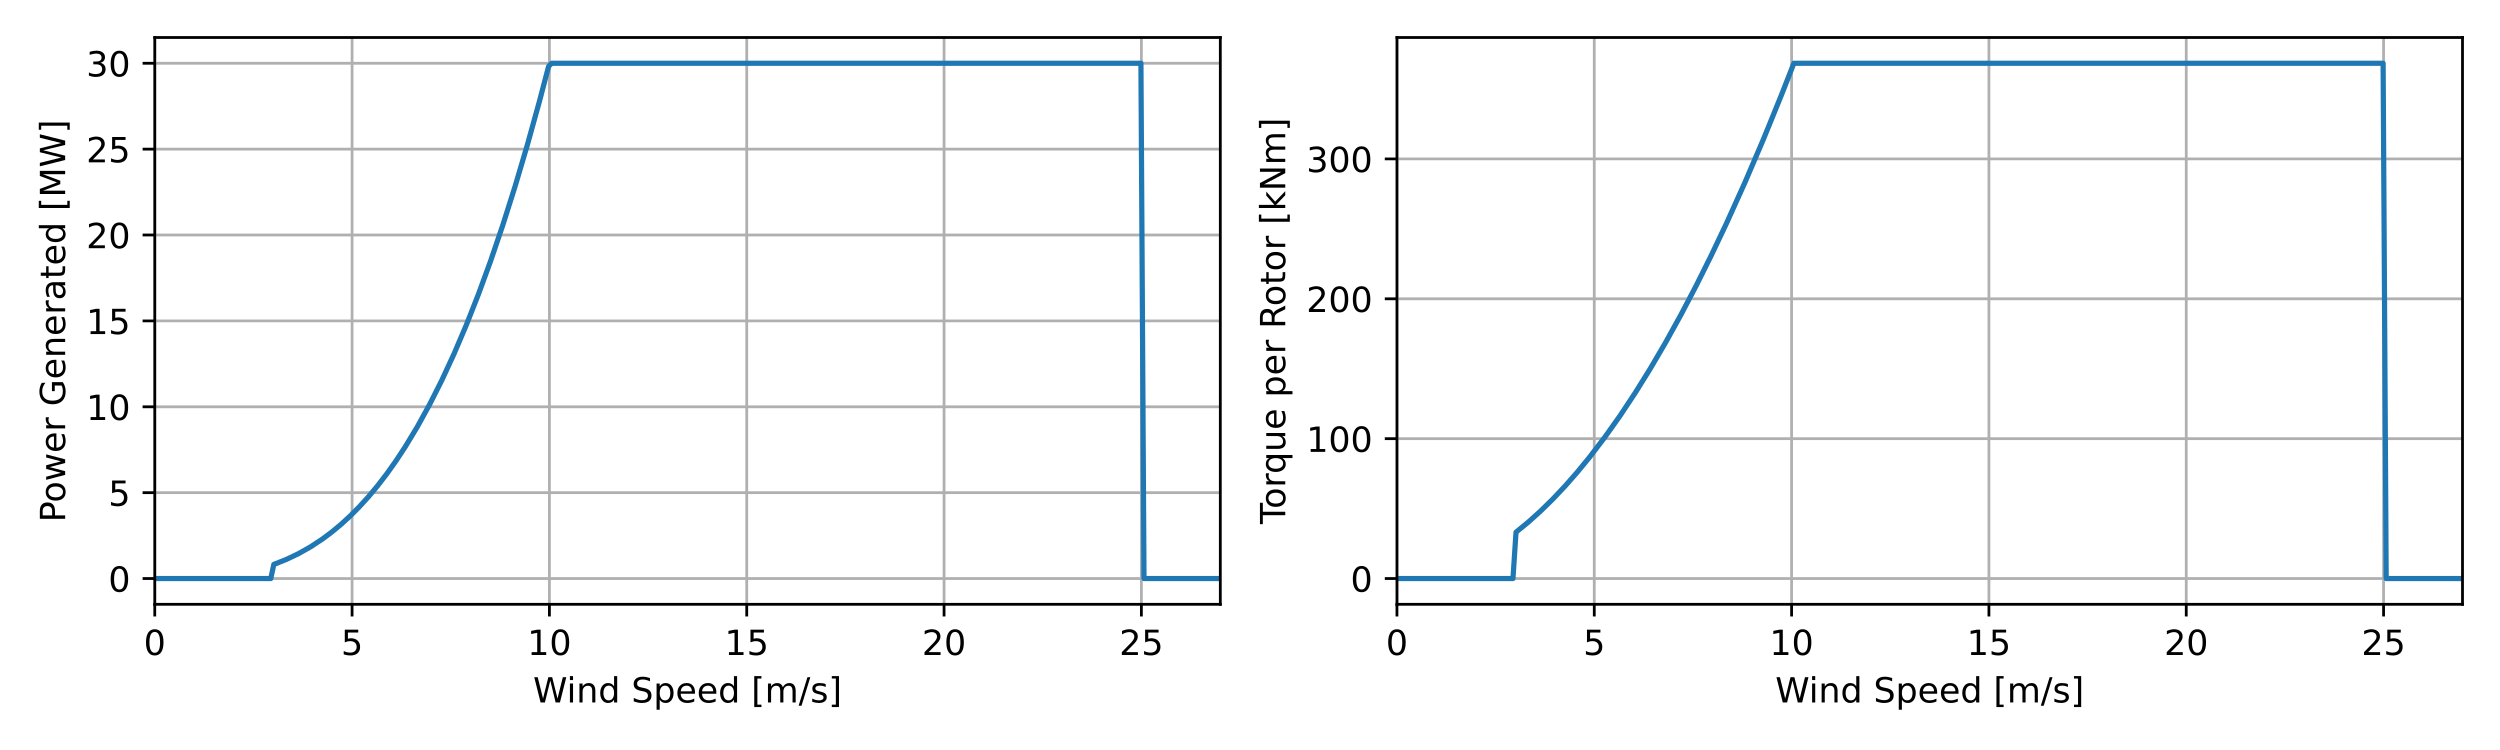
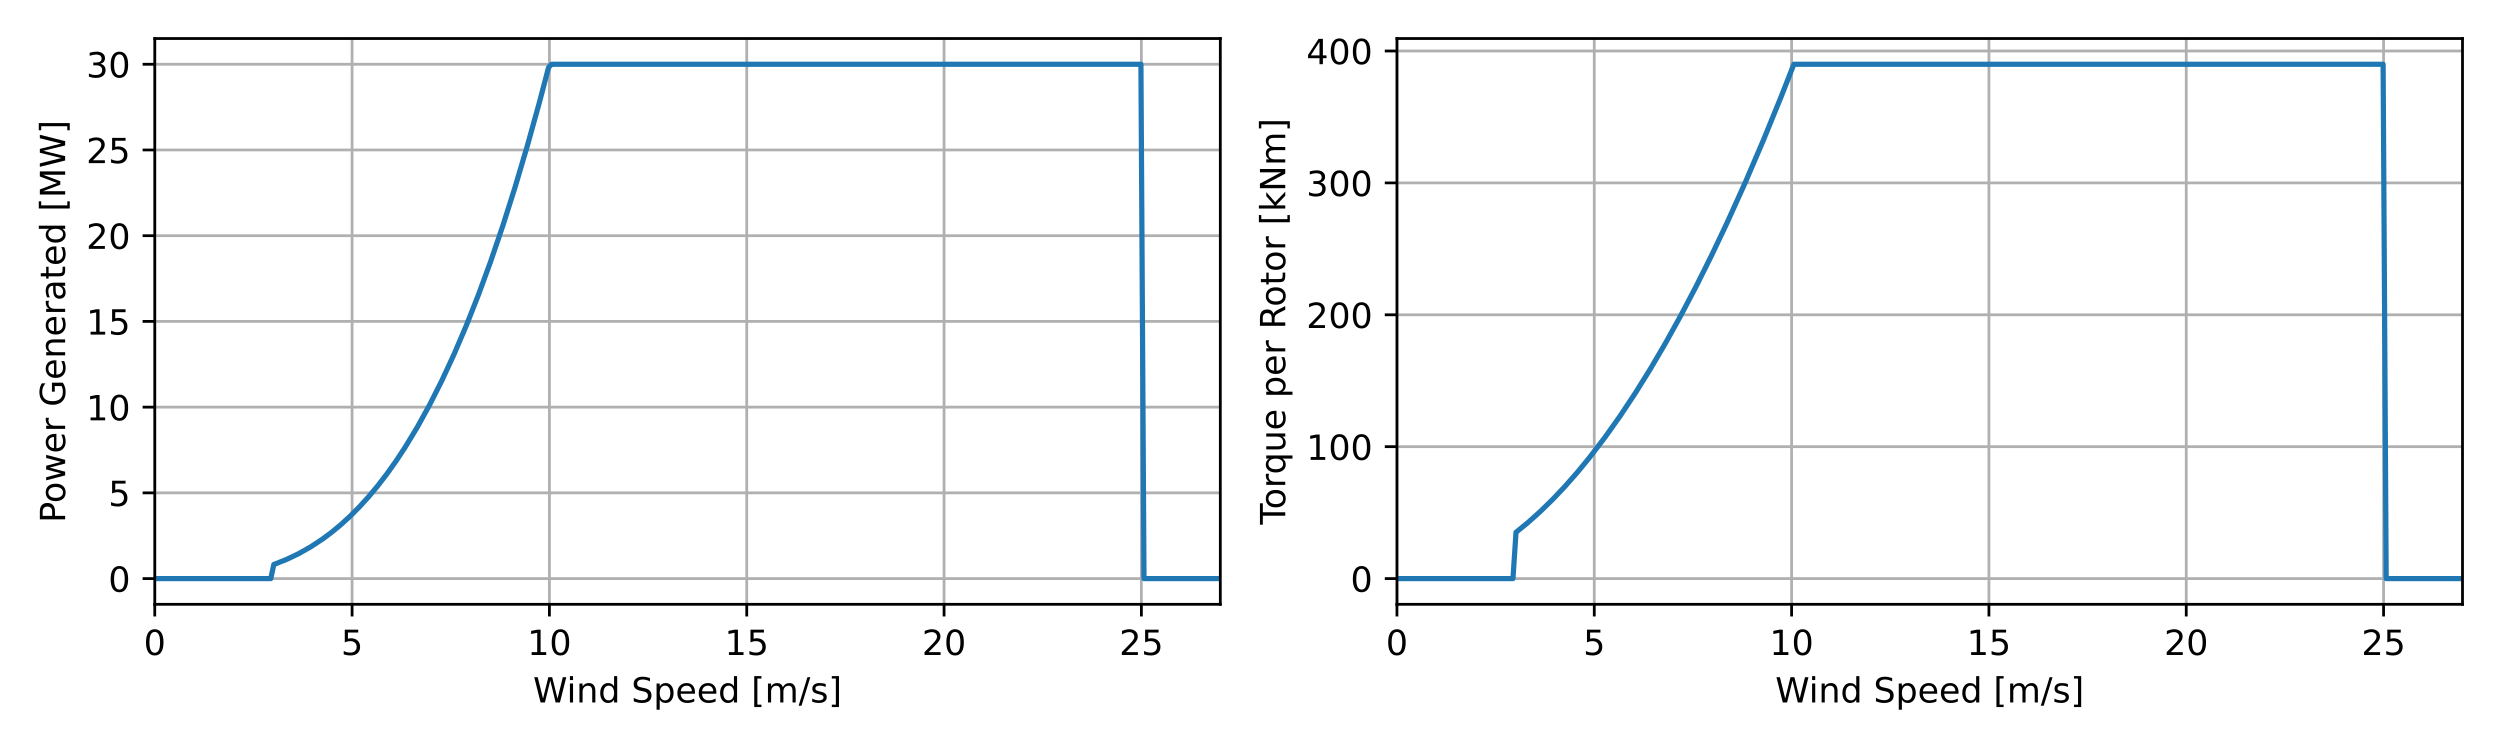
<svg xmlns="http://www.w3.org/2000/svg" xmlns:xlink="http://www.w3.org/1999/xlink" width="720pt" height="216pt" viewBox="0 0 720 216" version="1.1">
  <defs>
    <style type="text/css">*{stroke-linejoin: round; stroke-linecap: butt}</style>
  </defs>
  <g id="figure_1">
    <g id="patch_1">
      <path d="M 0 216  L 720 216  L 720 0  L 0 0  z " style="fill: #ffffff" />
    </g>
    <g id="axes_1">
      <g id="patch_2">
-         <path d="M 44.57 174.04  L 351.45 174.04  L 351.45 10.8  L 44.57 10.8  z " style="fill: #ffffff" />
+         <path d="M 44.57 174.04  L 351.45 174.04  L 351.45 11.096  L 44.57 11.096  z " style="fill: #ffffff" />
      </g>
      <g id="matplotlib.axis_1">
        <g id="xtick_1">
          <g id="line2d_1">
-             <path d="M 44.57 174.04  L 44.57 10.8  " clip-path="url(#p8ad69ae6b5)" style="fill: none; stroke: #b0b0b0; stroke-width: 0.8; stroke-linecap: square" />
+             <path d="M 44.57 174.04  L 44.57 11.096  " clip-path="url(#pffec1513aa)" style="fill: none; stroke: #b0b0b0; stroke-width: 0.8; stroke-linecap: square" />
          </g>
          <g id="line2d_2">
            <defs>
-               <path id="m37b81c43dc" d="M 0 0  L 0 3.5  " style="stroke: #000000; stroke-width: 0.8" />
+               <path id="mca17438719" d="M 0 0  L 0 3.5  " style="stroke: #000000; stroke-width: 0.8" />
            </defs>
            <g>
-               <use xlink:href="#m37b81c43dc" x="44.57" y="174.04" style="stroke: #000000; stroke-width: 0.8" />
+               <use xlink:href="#mca17438719" x="44.57" y="174.04" style="stroke: #000000; stroke-width: 0.8" />
            </g>
          </g>
          <g id="text_1">
            <g transform="translate(41.38875 188.6384) scale(0.1 -0.1)">
              <defs>
                <path id="DejaVuSans-30" d="M 2034 4250  Q 1547 4250 1301 3770  Q 1056 3291 1056 2328  Q 1056 1369 1301 889  Q 1547 409 2034 409  Q 2525 409 2770 889  Q 3016 1369 3016 2328  Q 3016 3291 2770 3770  Q 2525 4250 2034 4250  z M 2034 4750  Q 2819 4750 3233 4129  Q 3647 3509 3647 2328  Q 3647 1150 3233 529  Q 2819 -91 2034 -91  Q 1250 -91 836 529  Q 422 1150 422 2328  Q 422 3509 836 4129  Q 1250 4750 2034 4750  z " transform="scale(0.015625)" />
              </defs>
              <use xlink:href="#DejaVuSans-30" />
            </g>
          </g>
        </g>
        <g id="xtick_2">
          <g id="line2d_3">
-             <path d="M 101.4 174.04  L 101.4 10.8  " clip-path="url(#p8ad69ae6b5)" style="fill: none; stroke: #b0b0b0; stroke-width: 0.8; stroke-linecap: square" />
+             <path d="M 101.4 174.04  L 101.4 11.096  " clip-path="url(#pffec1513aa)" style="fill: none; stroke: #b0b0b0; stroke-width: 0.8; stroke-linecap: square" />
          </g>
          <g id="line2d_4">
            <g>
-               <use xlink:href="#m37b81c43dc" x="101.4" y="174.04" style="stroke: #000000; stroke-width: 0.8" />
+               <use xlink:href="#mca17438719" x="101.4" y="174.04" style="stroke: #000000; stroke-width: 0.8" />
            </g>
          </g>
          <g id="text_2">
            <g transform="translate(98.21838 188.6384) scale(0.1 -0.1)">
              <defs>
                <path id="DejaVuSans-35" d="M 691 4666  L 3169 4666  L 3169 4134  L 1269 4134  L 1269 2991  Q 1406 3038 1543 3061  Q 1681 3084 1819 3084  Q 2600 3084 3056 2656  Q 3513 2228 3513 1497  Q 3513 744 3044 326  Q 2575 -91 1722 -91  Q 1428 -91 1123 -41  Q 819 9 494 109  L 494 744  Q 775 591 1075 516  Q 1375 441 1709 441  Q 2250 441 2565 725  Q 2881 1009 2881 1497  Q 2881 1984 2565 2268  Q 2250 2553 1709 2553  Q 1456 2553 1204 2497  Q 953 2441 691 2322  L 691 4666  z " transform="scale(0.015625)" />
              </defs>
              <use xlink:href="#DejaVuSans-35" />
            </g>
          </g>
        </g>
        <g id="xtick_3">
          <g id="line2d_5">
-             <path d="M 158.229 174.04  L 158.229 10.8  " clip-path="url(#p8ad69ae6b5)" style="fill: none; stroke: #b0b0b0; stroke-width: 0.8; stroke-linecap: square" />
+             <path d="M 158.229 174.04  L 158.229 11.096  " clip-path="url(#pffec1513aa)" style="fill: none; stroke: #b0b0b0; stroke-width: 0.8; stroke-linecap: square" />
          </g>
          <g id="line2d_6">
            <g>
-               <use xlink:href="#m37b81c43dc" x="158.229" y="174.04" style="stroke: #000000; stroke-width: 0.8" />
+               <use xlink:href="#mca17438719" x="158.229" y="174.04" style="stroke: #000000; stroke-width: 0.8" />
            </g>
          </g>
          <g id="text_3">
            <g transform="translate(151.8668 188.6384) scale(0.1 -0.1)">
              <defs>
                <path id="DejaVuSans-31" d="M 794 531  L 1825 531  L 1825 4091  L 703 3866  L 703 4441  L 1819 4666  L 2450 4666  L 2450 531  L 3481 531  L 3481 0  L 794 0  L 794 531  z " transform="scale(0.015625)" />
              </defs>
              <use xlink:href="#DejaVuSans-31" />
              <use xlink:href="#DejaVuSans-30" x="63.623" />
            </g>
          </g>
        </g>
        <g id="xtick_4">
          <g id="line2d_7">
-             <path d="M 215.059 174.04  L 215.059 10.8  " clip-path="url(#p8ad69ae6b5)" style="fill: none; stroke: #b0b0b0; stroke-width: 0.8; stroke-linecap: square" />
+             <path d="M 215.059 174.04  L 215.059 11.096  " clip-path="url(#pffec1513aa)" style="fill: none; stroke: #b0b0b0; stroke-width: 0.8; stroke-linecap: square" />
          </g>
          <g id="line2d_8">
            <g>
-               <use xlink:href="#m37b81c43dc" x="215.059" y="174.04" style="stroke: #000000; stroke-width: 0.8" />
+               <use xlink:href="#mca17438719" x="215.059" y="174.04" style="stroke: #000000; stroke-width: 0.8" />
            </g>
          </g>
          <g id="text_4">
            <g transform="translate(208.6964 188.6384) scale(0.1 -0.1)">
              <use xlink:href="#DejaVuSans-31" />
              <use xlink:href="#DejaVuSans-35" x="63.623" />
            </g>
          </g>
        </g>
        <g id="xtick_5">
          <g id="line2d_9">
-             <path d="M 271.889 174.04  L 271.889 10.8  " clip-path="url(#p8ad69ae6b5)" style="fill: none; stroke: #b0b0b0; stroke-width: 0.8; stroke-linecap: square" />
+             <path d="M 271.889 174.04  L 271.889 11.096  " clip-path="url(#pffec1513aa)" style="fill: none; stroke: #b0b0b0; stroke-width: 0.8; stroke-linecap: square" />
          </g>
          <g id="line2d_10">
            <g>
-               <use xlink:href="#m37b81c43dc" x="271.889" y="174.04" style="stroke: #000000; stroke-width: 0.8" />
+               <use xlink:href="#mca17438719" x="271.889" y="174.04" style="stroke: #000000; stroke-width: 0.8" />
            </g>
          </g>
          <g id="text_5">
            <g transform="translate(265.526 188.6384) scale(0.1 -0.1)">
              <defs>
                <path id="DejaVuSans-32" d="M 1228 531  L 3431 531  L 3431 0  L 469 0  L 469 531  Q 828 903 1448 1529  Q 2069 2156 2228 2338  Q 2531 2678 2651 2914  Q 2772 3150 2772 3378  Q 2772 3750 2511 3984  Q 2250 4219 1831 4219  Q 1534 4219 1204 4116  Q 875 4013 500 3803  L 500 4441  Q 881 4594 1212 4672  Q 1544 4750 1819 4750  Q 2544 4750 2975 4387  Q 3406 4025 3406 3419  Q 3406 3131 3298 2873  Q 3191 2616 2906 2266  Q 2828 2175 2409 1742  Q 1991 1309 1228 531  z " transform="scale(0.015625)" />
              </defs>
              <use xlink:href="#DejaVuSans-32" />
              <use xlink:href="#DejaVuSans-30" x="63.623" />
            </g>
          </g>
        </g>
        <g id="xtick_6">
          <g id="line2d_11">
-             <path d="M 328.718 174.04  L 328.718 10.8  " clip-path="url(#p8ad69ae6b5)" style="fill: none; stroke: #b0b0b0; stroke-width: 0.8; stroke-linecap: square" />
+             <path d="M 328.718 174.04  L 328.718 11.096  " clip-path="url(#pffec1513aa)" style="fill: none; stroke: #b0b0b0; stroke-width: 0.8; stroke-linecap: square" />
          </g>
          <g id="line2d_12">
            <g>
-               <use xlink:href="#m37b81c43dc" x="328.718" y="174.04" style="stroke: #000000; stroke-width: 0.8" />
+               <use xlink:href="#mca17438719" x="328.718" y="174.04" style="stroke: #000000; stroke-width: 0.8" />
            </g>
          </g>
          <g id="text_6">
            <g transform="translate(322.3556 188.6384) scale(0.1 -0.1)">
              <use xlink:href="#DejaVuSans-32" />
              <use xlink:href="#DejaVuSans-35" x="63.623" />
            </g>
          </g>
        </g>
        <g id="text_7">
          <g transform="translate(153.5319 202.3166) scale(0.1 -0.1)">
            <defs>
              <path id="DejaVuSans-57" d="M 213 4666  L 850 4666  L 1831 722  L 2809 4666  L 3519 4666  L 4500 722  L 5478 4666  L 6119 4666  L 4947 0  L 4153 0  L 3169 4050  L 2175 0  L 1381 0  L 213 4666  z " transform="scale(0.015625)" />
              <path id="DejaVuSans-69" d="M 603 3500  L 1178 3500  L 1178 0  L 603 0  L 603 3500  z M 603 4863  L 1178 4863  L 1178 4134  L 603 4134  L 603 4863  z " transform="scale(0.015625)" />
              <path id="DejaVuSans-6e" d="M 3513 2113  L 3513 0  L 2938 0  L 2938 2094  Q 2938 2591 2744 2837  Q 2550 3084 2163 3084  Q 1697 3084 1428 2787  Q 1159 2491 1159 1978  L 1159 0  L 581 0  L 581 3500  L 1159 3500  L 1159 2956  Q 1366 3272 1645 3428  Q 1925 3584 2291 3584  Q 2894 3584 3203 3211  Q 3513 2838 3513 2113  z " transform="scale(0.015625)" />
              <path id="DejaVuSans-64" d="M 2906 2969  L 2906 4863  L 3481 4863  L 3481 0  L 2906 0  L 2906 525  Q 2725 213 2448 61  Q 2172 -91 1784 -91  Q 1150 -91 751 415  Q 353 922 353 1747  Q 353 2572 751 3078  Q 1150 3584 1784 3584  Q 2172 3584 2448 3432  Q 2725 3281 2906 2969  z M 947 1747  Q 947 1113 1208 752  Q 1469 391 1925 391  Q 2381 391 2643 752  Q 2906 1113 2906 1747  Q 2906 2381 2643 2742  Q 2381 3103 1925 3103  Q 1469 3103 1208 2742  Q 947 2381 947 1747  z " transform="scale(0.015625)" />
              <path id="DejaVuSans-20" transform="scale(0.015625)" />
              <path id="DejaVuSans-53" d="M 3425 4513  L 3425 3897  Q 3066 4069 2747 4153  Q 2428 4238 2131 4238  Q 1616 4238 1336 4038  Q 1056 3838 1056 3469  Q 1056 3159 1242 3001  Q 1428 2844 1947 2747  L 2328 2669  Q 3034 2534 3370 2195  Q 3706 1856 3706 1288  Q 3706 609 3251 259  Q 2797 -91 1919 -91  Q 1588 -91 1214 -16  Q 841 59 441 206  L 441 856  Q 825 641 1194 531  Q 1563 422 1919 422  Q 2459 422 2753 634  Q 3047 847 3047 1241  Q 3047 1584 2836 1778  Q 2625 1972 2144 2069  L 1759 2144  Q 1053 2284 737 2584  Q 422 2884 422 3419  Q 422 4038 858 4394  Q 1294 4750 2059 4750  Q 2388 4750 2728 4690  Q 3069 4631 3425 4513  z " transform="scale(0.015625)" />
              <path id="DejaVuSans-70" d="M 1159 525  L 1159 -1331  L 581 -1331  L 581 3500  L 1159 3500  L 1159 2969  Q 1341 3281 1617 3432  Q 1894 3584 2278 3584  Q 2916 3584 3314 3078  Q 3713 2572 3713 1747  Q 3713 922 3314 415  Q 2916 -91 2278 -91  Q 1894 -91 1617 61  Q 1341 213 1159 525  z M 3116 1747  Q 3116 2381 2855 2742  Q 2594 3103 2138 3103  Q 1681 3103 1420 2742  Q 1159 2381 1159 1747  Q 1159 1113 1420 752  Q 1681 391 2138 391  Q 2594 391 2855 752  Q 3116 1113 3116 1747  z " transform="scale(0.015625)" />
              <path id="DejaVuSans-65" d="M 3597 1894  L 3597 1613  L 953 1613  Q 991 1019 1311 708  Q 1631 397 2203 397  Q 2534 397 2845 478  Q 3156 559 3463 722  L 3463 178  Q 3153 47 2828 -22  Q 2503 -91 2169 -91  Q 1331 -91 842 396  Q 353 884 353 1716  Q 353 2575 817 3079  Q 1281 3584 2069 3584  Q 2775 3584 3186 3129  Q 3597 2675 3597 1894  z M 3022 2063  Q 3016 2534 2758 2815  Q 2500 3097 2075 3097  Q 1594 3097 1305 2825  Q 1016 2553 972 2059  L 3022 2063  z " transform="scale(0.015625)" />
              <path id="DejaVuSans-5b" d="M 550 4863  L 1875 4863  L 1875 4416  L 1125 4416  L 1125 -397  L 1875 -397  L 1875 -844  L 550 -844  L 550 4863  z " transform="scale(0.015625)" />
              <path id="DejaVuSans-6d" d="M 3328 2828  Q 3544 3216 3844 3400  Q 4144 3584 4550 3584  Q 5097 3584 5394 3201  Q 5691 2819 5691 2113  L 5691 0  L 5113 0  L 5113 2094  Q 5113 2597 4934 2840  Q 4756 3084 4391 3084  Q 3944 3084 3684 2787  Q 3425 2491 3425 1978  L 3425 0  L 2847 0  L 2847 2094  Q 2847 2600 2669 2842  Q 2491 3084 2119 3084  Q 1678 3084 1418 2786  Q 1159 2488 1159 1978  L 1159 0  L 581 0  L 581 3500  L 1159 3500  L 1159 2956  Q 1356 3278 1631 3431  Q 1906 3584 2284 3584  Q 2666 3584 2933 3390  Q 3200 3197 3328 2828  z " transform="scale(0.015625)" />
              <path id="DejaVuSans-2f" d="M 1625 4666  L 2156 4666  L 531 -594  L 0 -594  L 1625 4666  z " transform="scale(0.015625)" />
              <path id="DejaVuSans-73" d="M 2834 3397  L 2834 2853  Q 2591 2978 2328 3040  Q 2066 3103 1784 3103  Q 1356 3103 1142 2972  Q 928 2841 928 2578  Q 928 2378 1081 2264  Q 1234 2150 1697 2047  L 1894 2003  Q 2506 1872 2764 1633  Q 3022 1394 3022 966  Q 3022 478 2636 193  Q 2250 -91 1575 -91  Q 1294 -91 989 -36  Q 684 19 347 128  L 347 722  Q 666 556 975 473  Q 1284 391 1588 391  Q 1994 391 2212 530  Q 2431 669 2431 922  Q 2431 1156 2273 1281  Q 2116 1406 1581 1522  L 1381 1569  Q 847 1681 609 1914  Q 372 2147 372 2553  Q 372 3047 722 3315  Q 1072 3584 1716 3584  Q 2034 3584 2315 3537  Q 2597 3491 2834 3397  z " transform="scale(0.015625)" />
              <path id="DejaVuSans-5d" d="M 1947 4863  L 1947 -844  L 622 -844  L 622 -397  L 1369 -397  L 1369 4416  L 622 4416  L 622 4863  L 1947 4863  z " transform="scale(0.015625)" />
            </defs>
            <use xlink:href="#DejaVuSans-57" />
            <use xlink:href="#DejaVuSans-69" x="96.627" />
            <use xlink:href="#DejaVuSans-6e" x="124.41" />
            <use xlink:href="#DejaVuSans-64" x="187.789" />
            <use xlink:href="#DejaVuSans-20" x="251.266" />
            <use xlink:href="#DejaVuSans-53" x="283.053" />
            <use xlink:href="#DejaVuSans-70" x="346.529" />
            <use xlink:href="#DejaVuSans-65" x="410.006" />
            <use xlink:href="#DejaVuSans-65" x="471.529" />
            <use xlink:href="#DejaVuSans-64" x="533.053" />
            <use xlink:href="#DejaVuSans-20" x="596.529" />
            <use xlink:href="#DejaVuSans-5b" x="628.316" />
            <use xlink:href="#DejaVuSans-6d" x="667.33" />
            <use xlink:href="#DejaVuSans-2f" x="764.742" />
            <use xlink:href="#DejaVuSans-73" x="798.434" />
            <use xlink:href="#DejaVuSans-5d" x="850.533" />
          </g>
        </g>
      </g>
      <g id="matplotlib.axis_2">
        <g id="ytick_1">
          <g id="line2d_13">
-             <path d="M 44.57 166.62  L 351.45 166.62  " clip-path="url(#p8ad69ae6b5)" style="fill: none; stroke: #b0b0b0; stroke-width: 0.8; stroke-linecap: square" />
+             <path d="M 44.57 166.633  L 351.45 166.633  " clip-path="url(#pffec1513aa)" style="fill: none; stroke: #b0b0b0; stroke-width: 0.8; stroke-linecap: square" />
          </g>
          <g id="line2d_14">
            <defs>
-               <path id="m70fe3f305e" d="M 0 0  L -3.5 0  " style="stroke: #000000; stroke-width: 0.8" />
+               <path id="m5d7d828616" d="M 0 0  L -3.5 0  " style="stroke: #000000; stroke-width: 0.8" />
            </defs>
            <g>
-               <use xlink:href="#m70fe3f305e" x="44.57" y="166.62" style="stroke: #000000; stroke-width: 0.8" />
+               <use xlink:href="#m5d7d828616" x="44.57" y="166.633" style="stroke: #000000; stroke-width: 0.8" />
            </g>
          </g>
          <g id="text_8">
-             <g transform="translate(31.2075 170.4192) scale(0.1 -0.1)">
+             <g transform="translate(31.2075 170.4327) scale(0.1 -0.1)">
              <use xlink:href="#DejaVuSans-30" />
            </g>
          </g>
        </g>
        <g id="ytick_2">
          <g id="line2d_15">
-             <path d="M 44.57 141.887  L 351.45 141.887  " clip-path="url(#p8ad69ae6b5)" style="fill: none; stroke: #b0b0b0; stroke-width: 0.8; stroke-linecap: square" />
+             <path d="M 44.57 141.945  L 351.45 141.945  " clip-path="url(#pffec1513aa)" style="fill: none; stroke: #b0b0b0; stroke-width: 0.8; stroke-linecap: square" />
          </g>
          <g id="line2d_16">
            <g>
-               <use xlink:href="#m70fe3f305e" x="44.57" y="141.887" style="stroke: #000000; stroke-width: 0.8" />
+               <use xlink:href="#m5d7d828616" x="44.57" y="141.945" style="stroke: #000000; stroke-width: 0.8" />
            </g>
          </g>
          <g id="text_9">
-             <g transform="translate(31.2075 145.6859) scale(0.1 -0.1)">
+             <g transform="translate(31.2075 145.7442) scale(0.1 -0.1)">
              <use xlink:href="#DejaVuSans-35" />
            </g>
          </g>
        </g>
        <g id="ytick_3">
          <g id="line2d_17">
-             <path d="M 44.57 117.153  L 351.45 117.153  " clip-path="url(#p8ad69ae6b5)" style="fill: none; stroke: #b0b0b0; stroke-width: 0.8; stroke-linecap: square" />
+             <path d="M 44.57 117.256  L 351.45 117.256  " clip-path="url(#pffec1513aa)" style="fill: none; stroke: #b0b0b0; stroke-width: 0.8; stroke-linecap: square" />
          </g>
          <g id="line2d_18">
            <g>
-               <use xlink:href="#m70fe3f305e" x="44.57" y="117.153" style="stroke: #000000; stroke-width: 0.8" />
+               <use xlink:href="#m5d7d828616" x="44.57" y="117.256" style="stroke: #000000; stroke-width: 0.8" />
            </g>
          </g>
          <g id="text_10">
-             <g transform="translate(24.845 120.9526) scale(0.1 -0.1)">
+             <g transform="translate(24.845 121.0557) scale(0.1 -0.1)">
              <use xlink:href="#DejaVuSans-31" />
              <use xlink:href="#DejaVuSans-30" x="63.623" />
            </g>
          </g>
        </g>
        <g id="ytick_4">
          <g id="line2d_19">
-             <path d="M 44.57 92.42  L 351.45 92.42  " clip-path="url(#p8ad69ae6b5)" style="fill: none; stroke: #b0b0b0; stroke-width: 0.8; stroke-linecap: square" />
+             <path d="M 44.57 92.568  L 351.45 92.568  " clip-path="url(#pffec1513aa)" style="fill: none; stroke: #b0b0b0; stroke-width: 0.8; stroke-linecap: square" />
          </g>
          <g id="line2d_20">
            <g>
-               <use xlink:href="#m70fe3f305e" x="44.57" y="92.42" style="stroke: #000000; stroke-width: 0.8" />
+               <use xlink:href="#m5d7d828616" x="44.57" y="92.568" style="stroke: #000000; stroke-width: 0.8" />
            </g>
          </g>
          <g id="text_11">
-             <g transform="translate(24.845 96.21922) scale(0.1 -0.1)">
+             <g transform="translate(24.845 96.36722) scale(0.1 -0.1)">
              <use xlink:href="#DejaVuSans-31" />
              <use xlink:href="#DejaVuSans-35" x="63.623" />
            </g>
          </g>
        </g>
        <g id="ytick_5">
          <g id="line2d_21">
-             <path d="M 44.57 67.687  L 351.45 67.687  " clip-path="url(#p8ad69ae6b5)" style="fill: none; stroke: #b0b0b0; stroke-width: 0.8; stroke-linecap: square" />
+             <path d="M 44.57 67.88  L 351.45 67.88  " clip-path="url(#pffec1513aa)" style="fill: none; stroke: #b0b0b0; stroke-width: 0.8; stroke-linecap: square" />
          </g>
          <g id="line2d_22">
            <g>
-               <use xlink:href="#m70fe3f305e" x="44.57" y="67.687" style="stroke: #000000; stroke-width: 0.8" />
+               <use xlink:href="#m5d7d828616" x="44.57" y="67.88" style="stroke: #000000; stroke-width: 0.8" />
            </g>
          </g>
          <g id="text_12">
-             <g transform="translate(24.845 71.48588) scale(0.1 -0.1)">
+             <g transform="translate(24.845 71.67874) scale(0.1 -0.1)">
              <use xlink:href="#DejaVuSans-32" />
              <use xlink:href="#DejaVuSans-30" x="63.623" />
            </g>
          </g>
        </g>
        <g id="ytick_6">
          <g id="line2d_23">
-             <path d="M 44.57 42.953  L 351.45 42.953  " clip-path="url(#p8ad69ae6b5)" style="fill: none; stroke: #b0b0b0; stroke-width: 0.8; stroke-linecap: square" />
+             <path d="M 44.57 43.191  L 351.45 43.191  " clip-path="url(#pffec1513aa)" style="fill: none; stroke: #b0b0b0; stroke-width: 0.8; stroke-linecap: square" />
          </g>
          <g id="line2d_24">
            <g>
-               <use xlink:href="#m70fe3f305e" x="44.57" y="42.953" style="stroke: #000000; stroke-width: 0.8" />
+               <use xlink:href="#m5d7d828616" x="44.57" y="43.191" style="stroke: #000000; stroke-width: 0.8" />
            </g>
          </g>
          <g id="text_13">
-             <g transform="translate(24.845 46.75255) scale(0.1 -0.1)">
+             <g transform="translate(24.845 46.99026) scale(0.1 -0.1)">
              <use xlink:href="#DejaVuSans-32" />
              <use xlink:href="#DejaVuSans-35" x="63.623" />
            </g>
          </g>
        </g>
        <g id="ytick_7">
          <g id="line2d_25">
-             <path d="M 44.57 18.22  L 351.45 18.22  " clip-path="url(#p8ad69ae6b5)" style="fill: none; stroke: #b0b0b0; stroke-width: 0.8; stroke-linecap: square" />
+             <path d="M 44.57 18.503  L 351.45 18.503  " clip-path="url(#pffec1513aa)" style="fill: none; stroke: #b0b0b0; stroke-width: 0.8; stroke-linecap: square" />
          </g>
          <g id="line2d_26">
            <g>
-               <use xlink:href="#m70fe3f305e" x="44.57" y="18.22" style="stroke: #000000; stroke-width: 0.8" />
+               <use xlink:href="#m5d7d828616" x="44.57" y="18.503" style="stroke: #000000; stroke-width: 0.8" />
            </g>
          </g>
          <g id="text_14">
-             <g transform="translate(24.845 22.01922) scale(0.1 -0.1)">
+             <g transform="translate(24.845 22.30177) scale(0.1 -0.1)">
              <defs>
                <path id="DejaVuSans-33" d="M 2597 2516  Q 3050 2419 3304 2112  Q 3559 1806 3559 1356  Q 3559 666 3084 287  Q 2609 -91 1734 -91  Q 1441 -91 1130 -33  Q 819 25 488 141  L 488 750  Q 750 597 1062 519  Q 1375 441 1716 441  Q 2309 441 2620 675  Q 2931 909 2931 1356  Q 2931 1769 2642 2001  Q 2353 2234 1838 2234  L 1294 2234  L 1294 2753  L 1863 2753  Q 2328 2753 2575 2939  Q 2822 3125 2822 3475  Q 2822 3834 2567 4026  Q 2313 4219 1838 4219  Q 1578 4219 1281 4162  Q 984 4106 628 3988  L 628 4550  Q 988 4650 1302 4700  Q 1616 4750 1894 4750  Q 2613 4750 3031 4423  Q 3450 4097 3450 3541  Q 3450 3153 3228 2886  Q 3006 2619 2597 2516  z " transform="scale(0.015625)" />
              </defs>
              <use xlink:href="#DejaVuSans-33" />
              <use xlink:href="#DejaVuSans-30" x="63.623" />
            </g>
          </g>
        </g>
        <g id="text_15">
-           <g transform="translate(18.76531 150.3981) rotate(-90) scale(0.1 -0.1)">
+           <g transform="translate(18.76531 150.5461) rotate(-90) scale(0.1 -0.1)">
            <defs>
              <path id="DejaVuSans-50" d="M 1259 4147  L 1259 2394  L 2053 2394  Q 2494 2394 2734 2622  Q 2975 2850 2975 3272  Q 2975 3691 2734 3919  Q 2494 4147 2053 4147  L 1259 4147  z M 628 4666  L 2053 4666  Q 2838 4666 3239 4311  Q 3641 3956 3641 3272  Q 3641 2581 3239 2228  Q 2838 1875 2053 1875  L 1259 1875  L 1259 0  L 628 0  L 628 4666  z " transform="scale(0.015625)" />
              <path id="DejaVuSans-6f" d="M 1959 3097  Q 1497 3097 1228 2736  Q 959 2375 959 1747  Q 959 1119 1226 758  Q 1494 397 1959 397  Q 2419 397 2687 759  Q 2956 1122 2956 1747  Q 2956 2369 2687 2733  Q 2419 3097 1959 3097  z M 1959 3584  Q 2709 3584 3137 3096  Q 3566 2609 3566 1747  Q 3566 888 3137 398  Q 2709 -91 1959 -91  Q 1206 -91 779 398  Q 353 888 353 1747  Q 353 2609 779 3096  Q 1206 3584 1959 3584  z " transform="scale(0.015625)" />
              <path id="DejaVuSans-77" d="M 269 3500  L 844 3500  L 1563 769  L 2278 3500  L 2956 3500  L 3675 769  L 4391 3500  L 4966 3500  L 4050 0  L 3372 0  L 2619 2869  L 1863 0  L 1184 0  L 269 3500  z " transform="scale(0.015625)" />
              <path id="DejaVuSans-72" d="M 2631 2963  Q 2534 3019 2420 3045  Q 2306 3072 2169 3072  Q 1681 3072 1420 2755  Q 1159 2438 1159 1844  L 1159 0  L 581 0  L 581 3500  L 1159 3500  L 1159 2956  Q 1341 3275 1631 3429  Q 1922 3584 2338 3584  Q 2397 3584 2469 3576  Q 2541 3569 2628 3553  L 2631 2963  z " transform="scale(0.015625)" />
              <path id="DejaVuSans-47" d="M 3809 666  L 3809 1919  L 2778 1919  L 2778 2438  L 4434 2438  L 4434 434  Q 4069 175 3628 42  Q 3188 -91 2688 -91  Q 1594 -91 976 548  Q 359 1188 359 2328  Q 359 3472 976 4111  Q 1594 4750 2688 4750  Q 3144 4750 3555 4637  Q 3966 4525 4313 4306  L 4313 3634  Q 3963 3931 3569 4081  Q 3175 4231 2741 4231  Q 1884 4231 1454 3753  Q 1025 3275 1025 2328  Q 1025 1384 1454 906  Q 1884 428 2741 428  Q 3075 428 3337 486  Q 3600 544 3809 666  z " transform="scale(0.015625)" />
              <path id="DejaVuSans-61" d="M 2194 1759  Q 1497 1759 1228 1600  Q 959 1441 959 1056  Q 959 750 1161 570  Q 1363 391 1709 391  Q 2188 391 2477 730  Q 2766 1069 2766 1631  L 2766 1759  L 2194 1759  z M 3341 1997  L 3341 0  L 2766 0  L 2766 531  Q 2569 213 2275 61  Q 1981 -91 1556 -91  Q 1019 -91 701 211  Q 384 513 384 1019  Q 384 1609 779 1909  Q 1175 2209 1959 2209  L 2766 2209  L 2766 2266  Q 2766 2663 2505 2880  Q 2244 3097 1772 3097  Q 1472 3097 1187 3025  Q 903 2953 641 2809  L 641 3341  Q 956 3463 1253 3523  Q 1550 3584 1831 3584  Q 2591 3584 2966 3190  Q 3341 2797 3341 1997  z " transform="scale(0.015625)" />
              <path id="DejaVuSans-74" d="M 1172 4494  L 1172 3500  L 2356 3500  L 2356 3053  L 1172 3053  L 1172 1153  Q 1172 725 1289 603  Q 1406 481 1766 481  L 2356 481  L 2356 0  L 1766 0  Q 1100 0 847 248  Q 594 497 594 1153  L 594 3053  L 172 3053  L 172 3500  L 594 3500  L 594 4494  L 1172 4494  z " transform="scale(0.015625)" />
              <path id="DejaVuSans-4d" d="M 628 4666  L 1569 4666  L 2759 1491  L 3956 4666  L 4897 4666  L 4897 0  L 4281 0  L 4281 4097  L 3078 897  L 2444 897  L 1241 4097  L 1241 0  L 628 0  L 628 4666  z " transform="scale(0.015625)" />
            </defs>
            <use xlink:href="#DejaVuSans-50" />
            <use xlink:href="#DejaVuSans-6f" x="56.678" />
            <use xlink:href="#DejaVuSans-77" x="117.859" />
            <use xlink:href="#DejaVuSans-65" x="199.646" />
            <use xlink:href="#DejaVuSans-72" x="261.17" />
            <use xlink:href="#DejaVuSans-20" x="302.283" />
            <use xlink:href="#DejaVuSans-47" x="334.07" />
            <use xlink:href="#DejaVuSans-65" x="411.561" />
            <use xlink:href="#DejaVuSans-6e" x="473.084" />
            <use xlink:href="#DejaVuSans-65" x="536.463" />
            <use xlink:href="#DejaVuSans-72" x="597.986" />
            <use xlink:href="#DejaVuSans-61" x="639.1" />
            <use xlink:href="#DejaVuSans-74" x="700.379" />
            <use xlink:href="#DejaVuSans-65" x="739.588" />
            <use xlink:href="#DejaVuSans-64" x="801.111" />
            <use xlink:href="#DejaVuSans-20" x="864.588" />
            <use xlink:href="#DejaVuSans-5b" x="896.375" />
            <use xlink:href="#DejaVuSans-4d" x="935.389" />
            <use xlink:href="#DejaVuSans-57" x="1021.668" />
            <use xlink:href="#DejaVuSans-5d" x="1120.545" />
          </g>
        </g>
      </g>
      <g id="line2d_27">
-         <path d="M 44.57 166.62  L 77.984 166.62  L 78.863 162.544  L 82.38 161.157  L 85.898 159.486  L 89.415 157.505  L 92.932 155.188  L 95.57 153.213  L 98.208 151.023  L 100.846 148.607  L 103.484 145.953  L 106.122 143.051  L 108.76 139.889  L 111.398 136.456  L 114.036 132.741  L 116.674 128.733  L 120.191 122.914  L 123.708 116.527  L 127.225 109.547  L 130.743 101.946  L 134.26 93.7  L 137.777 84.78  L 141.294 75.161  L 144.812 64.816  L 148.329 53.72  L 151.846 41.845  L 155.363 29.165  L 158.001 19.111  L 158.881 18.22  L 328.588 18.22  L 329.467 166.62  L 351.45 166.62  L 351.45 166.62  " clip-path="url(#p8ad69ae6b5)" style="fill: none; stroke: #1f77b4; stroke-width: 1.5; stroke-linecap: square" />
+         <path d="M 44.57 166.633  L 77.984 166.633  L 78.863 162.565  L 82.38 161.18  L 85.898 159.512  L 89.415 157.535  L 92.932 155.222  L 95.57 153.251  L 98.208 151.065  L 100.846 148.653  L 103.484 146.004  L 106.122 143.107  L 108.76 139.951  L 111.398 136.524  L 114.036 132.816  L 116.674 128.815  L 120.191 123.006  L 123.708 116.631  L 127.225 109.664  L 130.743 102.077  L 134.26 93.845  L 137.777 84.942  L 141.294 75.34  L 144.812 65.014  L 148.329 53.938  L 151.846 42.084  L 155.363 29.428  L 158.001 19.392  L 158.881 18.503  L 328.588 18.503  L 329.467 166.633  L 351.45 166.633  L 351.45 166.633  " clip-path="url(#pffec1513aa)" style="fill: none; stroke: #1f77b4; stroke-width: 1.5; stroke-linecap: square" />
      </g>
      <g id="patch_3">
-         <path d="M 44.57 174.04  L 44.57 10.8  " style="fill: none; stroke: #000000; stroke-width: 0.8; stroke-linejoin: miter; stroke-linecap: square" />
+         <path d="M 44.57 174.04  L 44.57 11.096  " style="fill: none; stroke: #000000; stroke-width: 0.8; stroke-linejoin: miter; stroke-linecap: square" />
      </g>
      <g id="patch_4">
-         <path d="M 351.45 174.04  L 351.45 10.8  " style="fill: none; stroke: #000000; stroke-width: 0.8; stroke-linejoin: miter; stroke-linecap: square" />
+         <path d="M 351.45 174.04  L 351.45 11.096  " style="fill: none; stroke: #000000; stroke-width: 0.8; stroke-linejoin: miter; stroke-linecap: square" />
      </g>
      <g id="patch_5">
        <path d="M 44.57 174.04  L 351.45 174.04  " style="fill: none; stroke: #000000; stroke-width: 0.8; stroke-linejoin: miter; stroke-linecap: square" />
      </g>
      <g id="patch_6">
-         <path d="M 44.57 10.8  L 351.45 10.8  " style="fill: none; stroke: #000000; stroke-width: 0.8; stroke-linejoin: miter; stroke-linecap: square" />
+         <path d="M 44.57 11.096  L 351.45 11.096  " style="fill: none; stroke: #000000; stroke-width: 0.8; stroke-linejoin: miter; stroke-linecap: square" />
      </g>
    </g>
    <g id="axes_2">
      <g id="patch_7">
-         <path d="M 402.32 174.04  L 709.2 174.04  L 709.2 10.8  L 402.32 10.8  z " style="fill: #ffffff" />
+         <path d="M 402.32 174.04  L 709.2 174.04  L 709.2 11.096  L 402.32 11.096  z " style="fill: #ffffff" />
      </g>
      <g id="matplotlib.axis_3">
        <g id="xtick_7">
          <g id="line2d_28">
-             <path d="M 402.32 174.04  L 402.32 10.8  " clip-path="url(#p6b98bf3f4d)" style="fill: none; stroke: #b0b0b0; stroke-width: 0.8; stroke-linecap: square" />
+             <path d="M 402.32 174.04  L 402.32 11.096  " clip-path="url(#pac4bbf6bc5)" style="fill: none; stroke: #b0b0b0; stroke-width: 0.8; stroke-linecap: square" />
          </g>
          <g id="line2d_29">
            <g>
-               <use xlink:href="#m37b81c43dc" x="402.32" y="174.04" style="stroke: #000000; stroke-width: 0.8" />
+               <use xlink:href="#mca17438719" x="402.32" y="174.04" style="stroke: #000000; stroke-width: 0.8" />
            </g>
          </g>
          <g id="text_16">
            <g transform="translate(399.1388 188.6384) scale(0.1 -0.1)">
              <use xlink:href="#DejaVuSans-30" />
            </g>
          </g>
        </g>
        <g id="xtick_8">
          <g id="line2d_30">
-             <path d="M 459.15 174.04  L 459.15 10.8  " clip-path="url(#p6b98bf3f4d)" style="fill: none; stroke: #b0b0b0; stroke-width: 0.8; stroke-linecap: square" />
+             <path d="M 459.15 174.04  L 459.15 11.096  " clip-path="url(#pac4bbf6bc5)" style="fill: none; stroke: #b0b0b0; stroke-width: 0.8; stroke-linecap: square" />
          </g>
          <g id="line2d_31">
            <g>
-               <use xlink:href="#m37b81c43dc" x="459.15" y="174.04" style="stroke: #000000; stroke-width: 0.8" />
+               <use xlink:href="#mca17438719" x="459.15" y="174.04" style="stroke: #000000; stroke-width: 0.8" />
            </g>
          </g>
          <g id="text_17">
            <g transform="translate(455.9684 188.6384) scale(0.1 -0.1)">
              <use xlink:href="#DejaVuSans-35" />
            </g>
          </g>
        </g>
        <g id="xtick_9">
          <g id="line2d_32">
-             <path d="M 515.979 174.04  L 515.979 10.8  " clip-path="url(#p6b98bf3f4d)" style="fill: none; stroke: #b0b0b0; stroke-width: 0.8; stroke-linecap: square" />
+             <path d="M 515.979 174.04  L 515.979 11.096  " clip-path="url(#pac4bbf6bc5)" style="fill: none; stroke: #b0b0b0; stroke-width: 0.8; stroke-linecap: square" />
          </g>
          <g id="line2d_33">
            <g>
-               <use xlink:href="#m37b81c43dc" x="515.979" y="174.04" style="stroke: #000000; stroke-width: 0.8" />
+               <use xlink:href="#mca17438719" x="515.979" y="174.04" style="stroke: #000000; stroke-width: 0.8" />
            </g>
          </g>
          <g id="text_18">
            <g transform="translate(509.6168 188.6384) scale(0.1 -0.1)">
              <use xlink:href="#DejaVuSans-31" />
              <use xlink:href="#DejaVuSans-30" x="63.623" />
            </g>
          </g>
        </g>
        <g id="xtick_10">
          <g id="line2d_34">
-             <path d="M 572.809 174.04  L 572.809 10.8  " clip-path="url(#p6b98bf3f4d)" style="fill: none; stroke: #b0b0b0; stroke-width: 0.8; stroke-linecap: square" />
+             <path d="M 572.809 174.04  L 572.809 11.096  " clip-path="url(#pac4bbf6bc5)" style="fill: none; stroke: #b0b0b0; stroke-width: 0.8; stroke-linecap: square" />
          </g>
          <g id="line2d_35">
            <g>
-               <use xlink:href="#m37b81c43dc" x="572.809" y="174.04" style="stroke: #000000; stroke-width: 0.8" />
+               <use xlink:href="#mca17438719" x="572.809" y="174.04" style="stroke: #000000; stroke-width: 0.8" />
            </g>
          </g>
          <g id="text_19">
            <g transform="translate(566.4464 188.6384) scale(0.1 -0.1)">
              <use xlink:href="#DejaVuSans-31" />
              <use xlink:href="#DejaVuSans-35" x="63.623" />
            </g>
          </g>
        </g>
        <g id="xtick_11">
          <g id="line2d_36">
-             <path d="M 629.639 174.04  L 629.639 10.8  " clip-path="url(#p6b98bf3f4d)" style="fill: none; stroke: #b0b0b0; stroke-width: 0.8; stroke-linecap: square" />
+             <path d="M 629.639 174.04  L 629.639 11.096  " clip-path="url(#pac4bbf6bc5)" style="fill: none; stroke: #b0b0b0; stroke-width: 0.8; stroke-linecap: square" />
          </g>
          <g id="line2d_37">
            <g>
-               <use xlink:href="#m37b81c43dc" x="629.639" y="174.04" style="stroke: #000000; stroke-width: 0.8" />
+               <use xlink:href="#mca17438719" x="629.639" y="174.04" style="stroke: #000000; stroke-width: 0.8" />
            </g>
          </g>
          <g id="text_20">
            <g transform="translate(623.276 188.6384) scale(0.1 -0.1)">
              <use xlink:href="#DejaVuSans-32" />
              <use xlink:href="#DejaVuSans-30" x="63.623" />
            </g>
          </g>
        </g>
        <g id="xtick_12">
          <g id="line2d_38">
-             <path d="M 686.468 174.04  L 686.468 10.8  " clip-path="url(#p6b98bf3f4d)" style="fill: none; stroke: #b0b0b0; stroke-width: 0.8; stroke-linecap: square" />
+             <path d="M 686.468 174.04  L 686.468 11.096  " clip-path="url(#pac4bbf6bc5)" style="fill: none; stroke: #b0b0b0; stroke-width: 0.8; stroke-linecap: square" />
          </g>
          <g id="line2d_39">
            <g>
-               <use xlink:href="#m37b81c43dc" x="686.468" y="174.04" style="stroke: #000000; stroke-width: 0.8" />
+               <use xlink:href="#mca17438719" x="686.468" y="174.04" style="stroke: #000000; stroke-width: 0.8" />
            </g>
          </g>
          <g id="text_21">
            <g transform="translate(680.1056 188.6384) scale(0.1 -0.1)">
              <use xlink:href="#DejaVuSans-32" />
              <use xlink:href="#DejaVuSans-35" x="63.623" />
            </g>
          </g>
        </g>
        <g id="text_22">
          <g transform="translate(511.2819 202.3166) scale(0.1 -0.1)">
            <use xlink:href="#DejaVuSans-57" />
            <use xlink:href="#DejaVuSans-69" x="96.627" />
            <use xlink:href="#DejaVuSans-6e" x="124.41" />
            <use xlink:href="#DejaVuSans-64" x="187.789" />
            <use xlink:href="#DejaVuSans-20" x="251.266" />
            <use xlink:href="#DejaVuSans-53" x="283.053" />
            <use xlink:href="#DejaVuSans-70" x="346.529" />
            <use xlink:href="#DejaVuSans-65" x="410.006" />
            <use xlink:href="#DejaVuSans-65" x="471.529" />
            <use xlink:href="#DejaVuSans-64" x="533.053" />
            <use xlink:href="#DejaVuSans-20" x="596.529" />
            <use xlink:href="#DejaVuSans-5b" x="628.316" />
            <use xlink:href="#DejaVuSans-6d" x="667.33" />
            <use xlink:href="#DejaVuSans-2f" x="764.742" />
            <use xlink:href="#DejaVuSans-73" x="798.434" />
            <use xlink:href="#DejaVuSans-5d" x="850.533" />
          </g>
        </g>
      </g>
      <g id="matplotlib.axis_4">
        <g id="ytick_8">
          <g id="line2d_40">
-             <path d="M 402.32 166.62  L 709.2 166.62  " clip-path="url(#p6b98bf3f4d)" style="fill: none; stroke: #b0b0b0; stroke-width: 0.8; stroke-linecap: square" />
+             <path d="M 402.32 166.633  L 709.2 166.633  " clip-path="url(#pac4bbf6bc5)" style="fill: none; stroke: #b0b0b0; stroke-width: 0.8; stroke-linecap: square" />
          </g>
          <g id="line2d_41">
            <g>
-               <use xlink:href="#m70fe3f305e" x="402.32" y="166.62" style="stroke: #000000; stroke-width: 0.8" />
+               <use xlink:href="#m5d7d828616" x="402.32" y="166.633" style="stroke: #000000; stroke-width: 0.8" />
            </g>
          </g>
          <g id="text_23">
-             <g transform="translate(388.9575 170.4192) scale(0.1 -0.1)">
+             <g transform="translate(388.9575 170.4327) scale(0.1 -0.1)">
              <use xlink:href="#DejaVuSans-30" />
            </g>
          </g>
        </g>
        <g id="ytick_9">
          <g id="line2d_42">
-             <path d="M 402.32 126.334  L 709.2 126.334  " clip-path="url(#p6b98bf3f4d)" style="fill: none; stroke: #b0b0b0; stroke-width: 0.8; stroke-linecap: square" />
+             <path d="M 402.32 128.646  L 709.2 128.646  " clip-path="url(#pac4bbf6bc5)" style="fill: none; stroke: #b0b0b0; stroke-width: 0.8; stroke-linecap: square" />
          </g>
          <g id="line2d_43">
            <g>
-               <use xlink:href="#m70fe3f305e" x="402.32" y="126.334" style="stroke: #000000; stroke-width: 0.8" />
+               <use xlink:href="#m5d7d828616" x="402.32" y="128.646" style="stroke: #000000; stroke-width: 0.8" />
            </g>
          </g>
          <g id="text_24">
-             <g transform="translate(376.2325 130.133) scale(0.1 -0.1)">
+             <g transform="translate(376.2325 132.4457) scale(0.1 -0.1)">
              <use xlink:href="#DejaVuSans-31" />
              <use xlink:href="#DejaVuSans-30" x="63.623" />
              <use xlink:href="#DejaVuSans-30" x="127.246" />
            </g>
          </g>
        </g>
        <g id="ytick_10">
          <g id="line2d_44">
-             <path d="M 402.32 86.048  L 709.2 86.048  " clip-path="url(#p6b98bf3f4d)" style="fill: none; stroke: #b0b0b0; stroke-width: 0.8; stroke-linecap: square" />
+             <path d="M 402.32 90.66  L 709.2 90.66  " clip-path="url(#pac4bbf6bc5)" style="fill: none; stroke: #b0b0b0; stroke-width: 0.8; stroke-linecap: square" />
          </g>
          <g id="line2d_45">
            <g>
-               <use xlink:href="#m70fe3f305e" x="402.32" y="86.048" style="stroke: #000000; stroke-width: 0.8" />
+               <use xlink:href="#m5d7d828616" x="402.32" y="90.66" style="stroke: #000000; stroke-width: 0.8" />
            </g>
          </g>
          <g id="text_25">
-             <g transform="translate(376.2325 89.84679) scale(0.1 -0.1)">
+             <g transform="translate(376.2325 94.45876) scale(0.1 -0.1)">
              <use xlink:href="#DejaVuSans-32" />
              <use xlink:href="#DejaVuSans-30" x="63.623" />
              <use xlink:href="#DejaVuSans-30" x="127.246" />
            </g>
          </g>
        </g>
        <g id="ytick_11">
          <g id="line2d_46">
-             <path d="M 402.32 45.761  L 709.2 45.761  " clip-path="url(#p6b98bf3f4d)" style="fill: none; stroke: #b0b0b0; stroke-width: 0.8; stroke-linecap: square" />
+             <path d="M 402.32 52.673  L 709.2 52.673  " clip-path="url(#pac4bbf6bc5)" style="fill: none; stroke: #b0b0b0; stroke-width: 0.8; stroke-linecap: square" />
          </g>
          <g id="line2d_47">
            <g>
-               <use xlink:href="#m70fe3f305e" x="402.32" y="45.761" style="stroke: #000000; stroke-width: 0.8" />
+               <use xlink:href="#m5d7d828616" x="402.32" y="52.673" style="stroke: #000000; stroke-width: 0.8" />
            </g>
          </g>
          <g id="text_26">
-             <g transform="translate(376.2325 49.56058) scale(0.1 -0.1)">
+             <g transform="translate(376.2325 56.4718) scale(0.1 -0.1)">
              <use xlink:href="#DejaVuSans-33" />
              <use xlink:href="#DejaVuSans-30" x="63.623" />
              <use xlink:href="#DejaVuSans-30" x="127.246" />
            </g>
          </g>
        </g>
-         <g id="text_27">
-           <g transform="translate(370.1528 150.9356) rotate(-90) scale(0.1 -0.1)">
+         <g id="ytick_12">
+           <g id="line2d_48">
+             <path d="M 402.32 14.686  L 709.2 14.686  " clip-path="url(#pac4bbf6bc5)" style="fill: none; stroke: #b0b0b0; stroke-width: 0.8; stroke-linecap: square" />
+           </g>
+           <g id="line2d_49">
+             <g>
+               <use xlink:href="#m5d7d828616" x="402.32" y="14.686" style="stroke: #000000; stroke-width: 0.8" />
+             </g>
+           </g>
+           <g id="text_27">
+             <g transform="translate(376.2325 18.48485) scale(0.1 -0.1)">
+               <defs>
+                 <path id="DejaVuSans-34" d="M 2419 4116  L 825 1625  L 2419 1625  L 2419 4116  z M 2253 4666  L 3047 4666  L 3047 1625  L 3713 1625  L 3713 1100  L 3047 1100  L 3047 0  L 2419 0  L 2419 1100  L 313 1100  L 313 1709  L 2253 4666  z " transform="scale(0.015625)" />
+               </defs>
+               <use xlink:href="#DejaVuSans-34" />
+               <use xlink:href="#DejaVuSans-30" x="63.623" />
+               <use xlink:href="#DejaVuSans-30" x="127.246" />
+             </g>
+           </g>
+         </g>
+         <g id="text_28">
+           <g transform="translate(370.1528 151.0836) rotate(-90) scale(0.1 -0.1)">
            <defs>
              <path id="DejaVuSans-54" d="M -19 4666  L 3928 4666  L 3928 4134  L 2272 4134  L 2272 0  L 1638 0  L 1638 4134  L -19 4134  L -19 4666  z " transform="scale(0.015625)" />
              <path id="DejaVuSans-71" d="M 947 1747  Q 947 1113 1208 752  Q 1469 391 1925 391  Q 2381 391 2643 752  Q 2906 1113 2906 1747  Q 2906 2381 2643 2742  Q 2381 3103 1925 3103  Q 1469 3103 1208 2742  Q 947 2381 947 1747  z M 2906 525  Q 2725 213 2448 61  Q 2172 -91 1784 -91  Q 1150 -91 751 415  Q 353 922 353 1747  Q 353 2572 751 3078  Q 1150 3584 1784 3584  Q 2172 3584 2448 3432  Q 2725 3281 2906 2969  L 2906 3500  L 3481 3500  L 3481 -1331  L 2906 -1331  L 2906 525  z " transform="scale(0.015625)" />
              <path id="DejaVuSans-75" d="M 544 1381  L 544 3500  L 1119 3500  L 1119 1403  Q 1119 906 1312 657  Q 1506 409 1894 409  Q 2359 409 2629 706  Q 2900 1003 2900 1516  L 2900 3500  L 3475 3500  L 3475 0  L 2900 0  L 2900 538  Q 2691 219 2414 64  Q 2138 -91 1772 -91  Q 1169 -91 856 284  Q 544 659 544 1381  z M 1991 3584  L 1991 3584  z " transform="scale(0.015625)" />
              <path id="DejaVuSans-52" d="M 2841 2188  Q 3044 2119 3236 1894  Q 3428 1669 3622 1275  L 4263 0  L 3584 0  L 2988 1197  Q 2756 1666 2539 1819  Q 2322 1972 1947 1972  L 1259 1972  L 1259 0  L 628 0  L 628 4666  L 2053 4666  Q 2853 4666 3247 4331  Q 3641 3997 3641 3322  Q 3641 2881 3436 2590  Q 3231 2300 2841 2188  z M 1259 4147  L 1259 2491  L 2053 2491  Q 2509 2491 2742 2702  Q 2975 2913 2975 3322  Q 2975 3731 2742 3939  Q 2509 4147 2053 4147  L 1259 4147  z " transform="scale(0.015625)" />
              <path id="DejaVuSans-6b" d="M 581 4863  L 1159 4863  L 1159 1991  L 2875 3500  L 3609 3500  L 1753 1863  L 3688 0  L 2938 0  L 1159 1709  L 1159 0  L 581 0  L 581 4863  z " transform="scale(0.015625)" />
              <path id="DejaVuSans-4e" d="M 628 4666  L 1478 4666  L 3547 763  L 3547 4666  L 4159 4666  L 4159 0  L 3309 0  L 1241 3903  L 1241 0  L 628 0  L 628 4666  z " transform="scale(0.015625)" />
            </defs>
            <use xlink:href="#DejaVuSans-54" />
            <use xlink:href="#DejaVuSans-6f" x="44.084" />
            <use xlink:href="#DejaVuSans-72" x="105.266" />
            <use xlink:href="#DejaVuSans-71" x="144.629" />
            <use xlink:href="#DejaVuSans-75" x="208.105" />
            <use xlink:href="#DejaVuSans-65" x="271.484" />
            <use xlink:href="#DejaVuSans-20" x="333.008" />
            <use xlink:href="#DejaVuSans-70" x="364.795" />
            <use xlink:href="#DejaVuSans-65" x="428.271" />
            <use xlink:href="#DejaVuSans-72" x="489.795" />
            <use xlink:href="#DejaVuSans-20" x="530.908" />
            <use xlink:href="#DejaVuSans-52" x="562.695" />
            <use xlink:href="#DejaVuSans-6f" x="627.678" />
            <use xlink:href="#DejaVuSans-74" x="688.859" />
            <use xlink:href="#DejaVuSans-6f" x="728.068" />
            <use xlink:href="#DejaVuSans-72" x="789.25" />
            <use xlink:href="#DejaVuSans-20" x="830.363" />
            <use xlink:href="#DejaVuSans-5b" x="862.15" />
            <use xlink:href="#DejaVuSans-6b" x="901.164" />
            <use xlink:href="#DejaVuSans-4e" x="959.074" />
            <use xlink:href="#DejaVuSans-6d" x="1033.879" />
            <use xlink:href="#DejaVuSans-5d" x="1131.291" />
          </g>
        </g>
      </g>
-       <g id="line2d_48">
-         <path d="M 402.32 166.62  L 435.734 166.62  L 436.613 153.264  L 440.13 150.384  L 443.648 147.223  L 447.165 143.78  L 450.682 140.057  L 454.199 136.053  L 457.717 131.768  L 462.113 126.016  L 466.51 119.826  L 470.906 113.196  L 475.303 106.127  L 479.699 98.619  L 484.096 90.673  L 488.493 82.287  L 492.889 73.462  L 497.286 64.198  L 502.562 52.501  L 507.837 40.173  L 513.113 27.212  L 516.631 18.22  L 686.338 18.22  L 687.217 166.62  L 709.2 166.62  L 709.2 166.62  " clip-path="url(#p6b98bf3f4d)" style="fill: none; stroke: #1f77b4; stroke-width: 1.5; stroke-linecap: square" />
+       <g id="line2d_50">
+         <path d="M 402.32 166.633  L 435.734 166.633  L 436.613 153.302  L 440.13 150.427  L 443.648 147.271  L 447.165 143.835  L 450.682 140.119  L 454.199 136.122  L 457.717 131.845  L 462.113 126.103  L 466.51 119.924  L 470.906 113.306  L 475.303 106.25  L 479.699 98.756  L 484.096 90.824  L 488.493 82.453  L 492.889 73.644  L 497.286 64.397  L 502.562 52.722  L 507.837 40.415  L 513.113 27.478  L 516.631 18.503  L 686.338 18.503  L 687.217 166.633  L 709.2 166.633  L 709.2 166.633  " clip-path="url(#pac4bbf6bc5)" style="fill: none; stroke: #1f77b4; stroke-width: 1.5; stroke-linecap: square" />
      </g>
      <g id="patch_8">
-         <path d="M 402.32 174.04  L 402.32 10.8  " style="fill: none; stroke: #000000; stroke-width: 0.8; stroke-linejoin: miter; stroke-linecap: square" />
+         <path d="M 402.32 174.04  L 402.32 11.096  " style="fill: none; stroke: #000000; stroke-width: 0.8; stroke-linejoin: miter; stroke-linecap: square" />
      </g>
      <g id="patch_9">
-         <path d="M 709.2 174.04  L 709.2 10.8  " style="fill: none; stroke: #000000; stroke-width: 0.8; stroke-linejoin: miter; stroke-linecap: square" />
+         <path d="M 709.2 174.04  L 709.2 11.096  " style="fill: none; stroke: #000000; stroke-width: 0.8; stroke-linejoin: miter; stroke-linecap: square" />
      </g>
      <g id="patch_10">
        <path d="M 402.32 174.04  L 709.2 174.04  " style="fill: none; stroke: #000000; stroke-width: 0.8; stroke-linejoin: miter; stroke-linecap: square" />
      </g>
      <g id="patch_11">
-         <path d="M 402.32 10.8  L 709.2 10.8  " style="fill: none; stroke: #000000; stroke-width: 0.8; stroke-linejoin: miter; stroke-linecap: square" />
+         <path d="M 402.32 11.096  L 709.2 11.096  " style="fill: none; stroke: #000000; stroke-width: 0.8; stroke-linejoin: miter; stroke-linecap: square" />
      </g>
    </g>
  </g>
  <defs>
-     <clipPath id="p8ad69ae6b5">
-       <rect x="44.57" y="10.8" width="306.88" height="163.24" />
+     <clipPath id="pffec1513aa">
+       <rect x="44.57" y="11.096" width="306.88" height="162.944" />
    </clipPath>
-     <clipPath id="p6b98bf3f4d">
-       <rect x="402.32" y="10.8" width="306.88" height="163.24" />
+     <clipPath id="pac4bbf6bc5">
+       <rect x="402.32" y="11.096" width="306.88" height="162.944" />
    </clipPath>
  </defs>
</svg>
